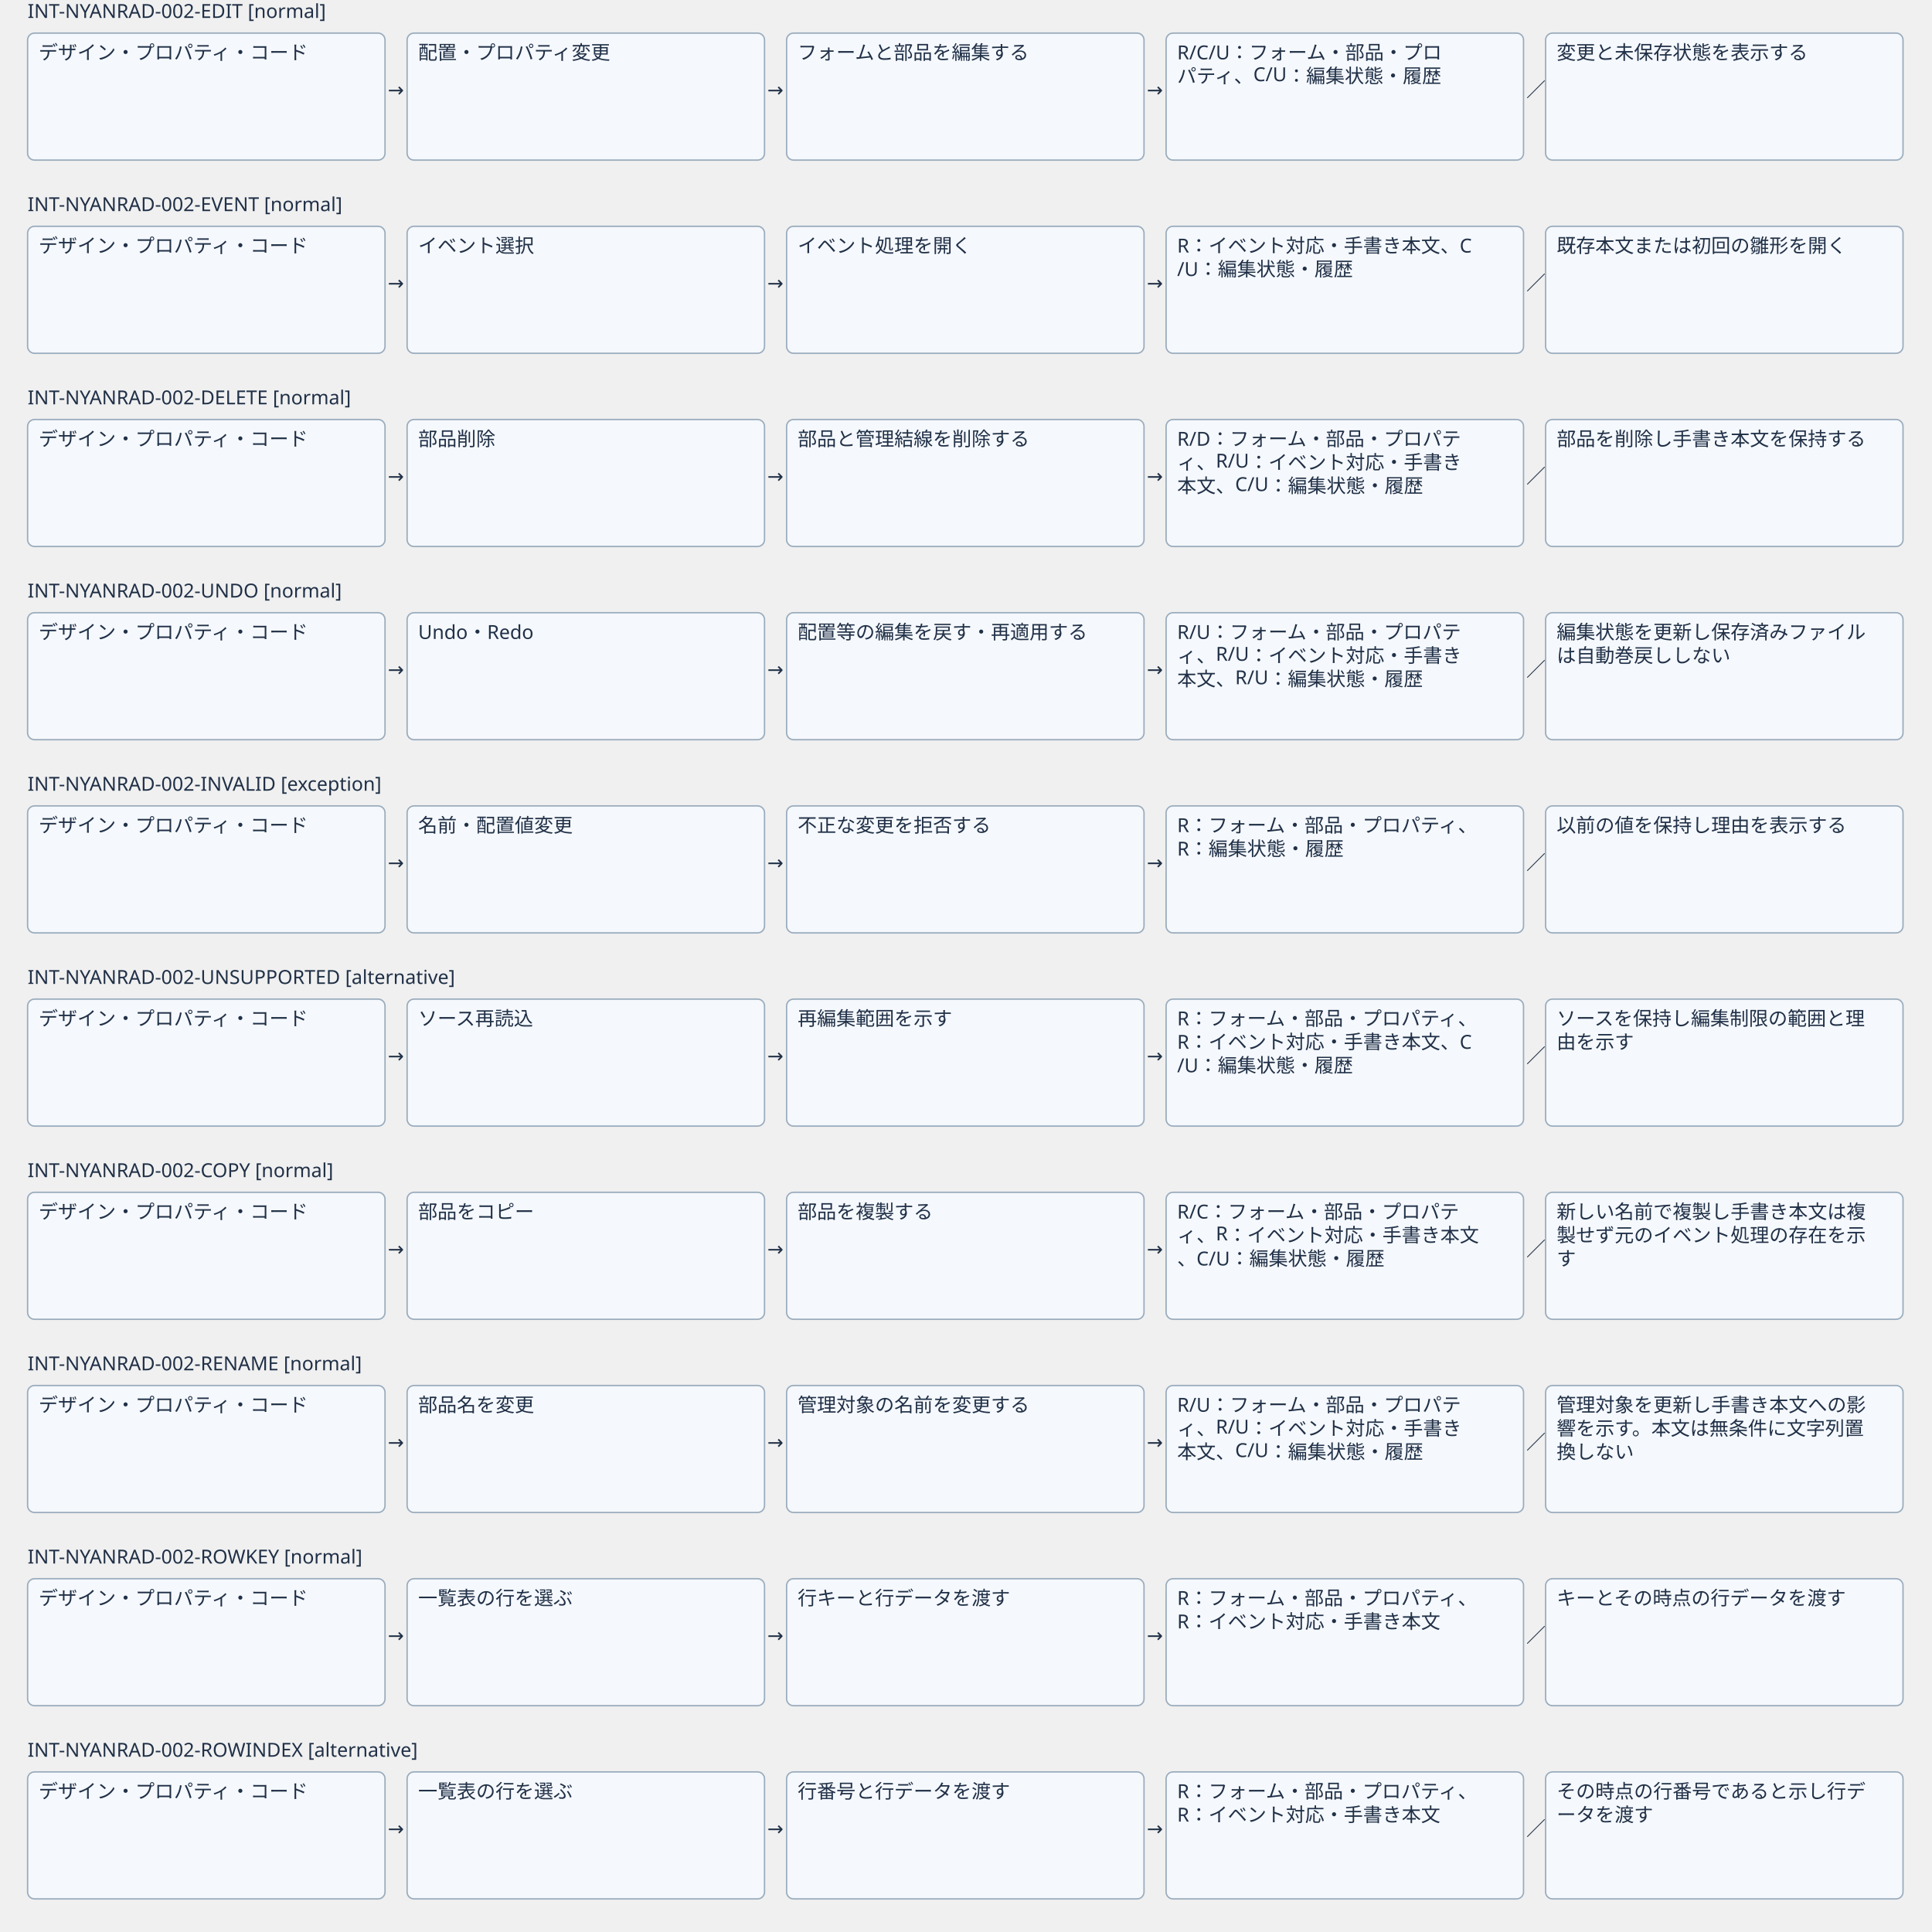
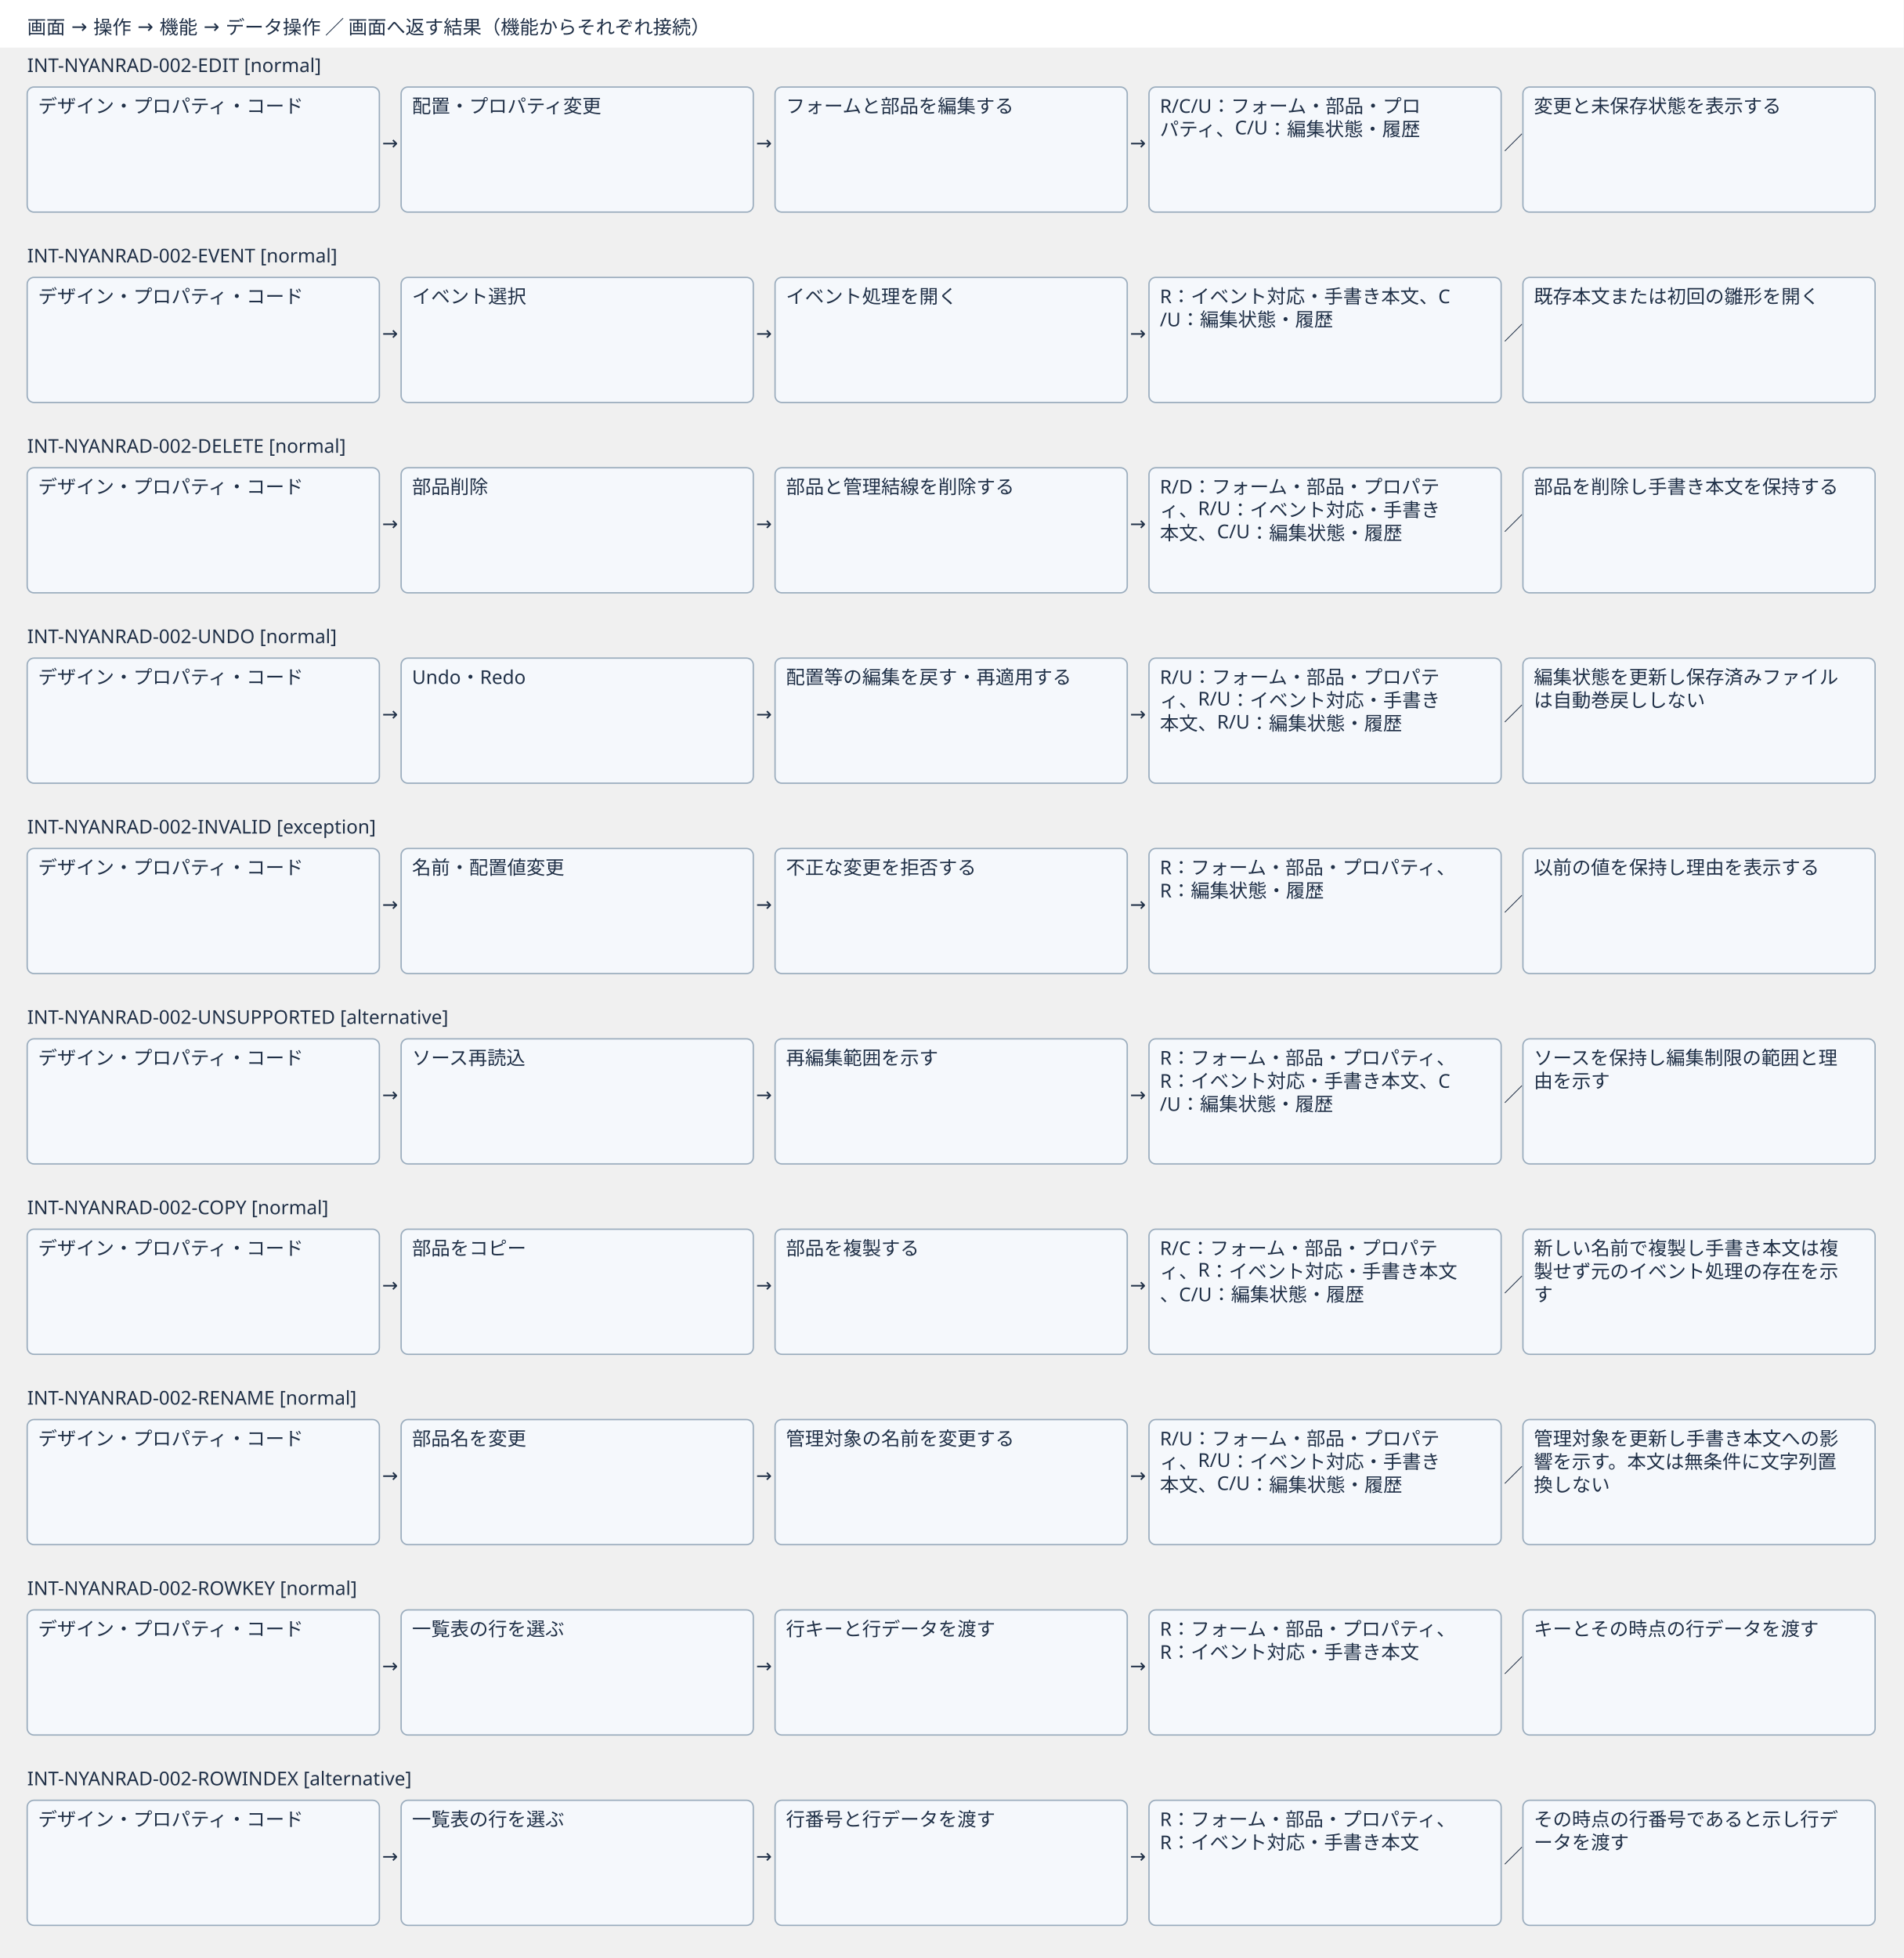
- <svg xmlns="http://www.w3.org/2000/svg" width="1400" height="1400" viewBox="0 90 1400 1400">
+ <svg xmlns="http://www.w3.org/2000/svg" width="1400" height="1440" viewBox="0 50 1400 1440">
  <style>text{font-family:system-ui,sans-serif;fill:#203047;font-size:14px}rect{stroke:#9aacbd;fill:#f5f8fc}.title{font-size:22px;font-weight:bold}</style>
  <text x="20" y="34" class="title">フォームと画面イベントを編集する — draft</text>
-   <text x="20" y="62">画面 → 操作 → 機能 → データ操作 ／ 画面へ返す結果（機能からそれぞれ接続）</text>
  <text x="20" y="103">INT-NYANRAD-002-EDIT [normal]</text>
  <rect x="20" y="114" width="259" height="92" rx="5" />
  <text x="28" y="133">デザイン・プロパティ・コード</text>
  <text x="281" y="160">→</text>
  <rect x="295" y="114" width="259" height="92" rx="5" />
  <text x="303" y="133">配置・プロパティ変更</text>
  <text x="556" y="160">→</text>
  <rect x="570" y="114" width="259" height="92" rx="5" />
  <text x="578" y="133">フォームと部品を編集する</text>
  <text x="831" y="160">→</text>
  <rect x="845" y="114" width="259" height="92" rx="5" />
  <text x="853" y="133">R/C/U：フォーム・部品・プロ</text>
  <text x="853" y="150">パティ、C/U：編集状態・履歴</text>
  <text x="1106" y="160">／</text>
  <rect x="1120" y="114" width="259" height="92" rx="5" />
  <text x="1128" y="133">変更と未保存状態を表示する</text>
  <text x="20" y="243">INT-NYANRAD-002-EVENT [normal]</text>
  <rect x="20" y="254" width="259" height="92" rx="5" />
  <text x="28" y="273">デザイン・プロパティ・コード</text>
  <text x="281" y="300">→</text>
  <rect x="295" y="254" width="259" height="92" rx="5" />
  <text x="303" y="273">イベント選択</text>
  <text x="556" y="300">→</text>
  <rect x="570" y="254" width="259" height="92" rx="5" />
  <text x="578" y="273">イベント処理を開く</text>
  <text x="831" y="300">→</text>
  <rect x="845" y="254" width="259" height="92" rx="5" />
  <text x="853" y="273">R：イベント対応・手書き本文、C</text>
  <text x="853" y="290">/U：編集状態・履歴</text>
  <text x="1106" y="300">／</text>
  <rect x="1120" y="254" width="259" height="92" rx="5" />
  <text x="1128" y="273">既存本文または初回の雛形を開く</text>
  <text x="20" y="383">INT-NYANRAD-002-DELETE [normal]</text>
  <rect x="20" y="394" width="259" height="92" rx="5" />
  <text x="28" y="413">デザイン・プロパティ・コード</text>
  <text x="281" y="440">→</text>
  <rect x="295" y="394" width="259" height="92" rx="5" />
  <text x="303" y="413">部品削除</text>
  <text x="556" y="440">→</text>
  <rect x="570" y="394" width="259" height="92" rx="5" />
  <text x="578" y="413">部品と管理結線を削除する</text>
  <text x="831" y="440">→</text>
  <rect x="845" y="394" width="259" height="92" rx="5" />
  <text x="853" y="413">R/D：フォーム・部品・プロパテ</text>
  <text x="853" y="430">ィ、R/U：イベント対応・手書き</text>
  <text x="853" y="447">本文、C/U：編集状態・履歴</text>
  <text x="1106" y="440">／</text>
  <rect x="1120" y="394" width="259" height="92" rx="5" />
  <text x="1128" y="413">部品を削除し手書き本文を保持する</text>
  <text x="20" y="523">INT-NYANRAD-002-UNDO [normal]</text>
  <rect x="20" y="534" width="259" height="92" rx="5" />
  <text x="28" y="553">デザイン・プロパティ・コード</text>
  <text x="281" y="580">→</text>
  <rect x="295" y="534" width="259" height="92" rx="5" />
  <text x="303" y="553">Undo・Redo</text>
  <text x="556" y="580">→</text>
  <rect x="570" y="534" width="259" height="92" rx="5" />
  <text x="578" y="553">配置等の編集を戻す・再適用する</text>
  <text x="831" y="580">→</text>
  <rect x="845" y="534" width="259" height="92" rx="5" />
  <text x="853" y="553">R/U：フォーム・部品・プロパテ</text>
  <text x="853" y="570">ィ、R/U：イベント対応・手書き</text>
  <text x="853" y="587">本文、R/U：編集状態・履歴</text>
  <text x="1106" y="580">／</text>
  <rect x="1120" y="534" width="259" height="92" rx="5" />
  <text x="1128" y="553">編集状態を更新し保存済みファイル</text>
  <text x="1128" y="570">は自動巻戻ししない</text>
  <text x="20" y="663">INT-NYANRAD-002-INVALID [exception]</text>
  <rect x="20" y="674" width="259" height="92" rx="5" />
  <text x="28" y="693">デザイン・プロパティ・コード</text>
  <text x="281" y="720">→</text>
  <rect x="295" y="674" width="259" height="92" rx="5" />
  <text x="303" y="693">名前・配置値変更</text>
  <text x="556" y="720">→</text>
  <rect x="570" y="674" width="259" height="92" rx="5" />
  <text x="578" y="693">不正な変更を拒否する</text>
  <text x="831" y="720">→</text>
  <rect x="845" y="674" width="259" height="92" rx="5" />
  <text x="853" y="693">R：フォーム・部品・プロパティ、</text>
  <text x="853" y="710">R：編集状態・履歴</text>
  <text x="1106" y="720">／</text>
  <rect x="1120" y="674" width="259" height="92" rx="5" />
  <text x="1128" y="693">以前の値を保持し理由を表示する</text>
  <text x="20" y="803">INT-NYANRAD-002-UNSUPPORTED [alternative]</text>
  <rect x="20" y="814" width="259" height="92" rx="5" />
  <text x="28" y="833">デザイン・プロパティ・コード</text>
  <text x="281" y="860">→</text>
  <rect x="295" y="814" width="259" height="92" rx="5" />
  <text x="303" y="833">ソース再読込</text>
  <text x="556" y="860">→</text>
  <rect x="570" y="814" width="259" height="92" rx="5" />
  <text x="578" y="833">再編集範囲を示す</text>
  <text x="831" y="860">→</text>
  <rect x="845" y="814" width="259" height="92" rx="5" />
  <text x="853" y="833">R：フォーム・部品・プロパティ、</text>
  <text x="853" y="850">R：イベント対応・手書き本文、C</text>
  <text x="853" y="867">/U：編集状態・履歴</text>
  <text x="1106" y="860">／</text>
  <rect x="1120" y="814" width="259" height="92" rx="5" />
  <text x="1128" y="833">ソースを保持し編集制限の範囲と理</text>
  <text x="1128" y="850">由を示す</text>
  <text x="20" y="943">INT-NYANRAD-002-COPY [normal]</text>
  <rect x="20" y="954" width="259" height="92" rx="5" />
  <text x="28" y="973">デザイン・プロパティ・コード</text>
  <text x="281" y="1000">→</text>
  <rect x="295" y="954" width="259" height="92" rx="5" />
  <text x="303" y="973">部品をコピー</text>
  <text x="556" y="1000">→</text>
  <rect x="570" y="954" width="259" height="92" rx="5" />
  <text x="578" y="973">部品を複製する</text>
  <text x="831" y="1000">→</text>
  <rect x="845" y="954" width="259" height="92" rx="5" />
  <text x="853" y="973">R/C：フォーム・部品・プロパテ</text>
  <text x="853" y="990">ィ、R：イベント対応・手書き本文</text>
  <text x="853" y="1007">、C/U：編集状態・履歴</text>
  <text x="1106" y="1000">／</text>
  <rect x="1120" y="954" width="259" height="92" rx="5" />
  <text x="1128" y="973">新しい名前で複製し手書き本文は複</text>
  <text x="1128" y="990">製せず元のイベント処理の存在を示</text>
  <text x="1128" y="1007">す</text>
  <text x="20" y="1083">INT-NYANRAD-002-RENAME [normal]</text>
  <rect x="20" y="1094" width="259" height="92" rx="5" />
  <text x="28" y="1113">デザイン・プロパティ・コード</text>
  <text x="281" y="1140">→</text>
  <rect x="295" y="1094" width="259" height="92" rx="5" />
  <text x="303" y="1113">部品名を変更</text>
  <text x="556" y="1140">→</text>
  <rect x="570" y="1094" width="259" height="92" rx="5" />
  <text x="578" y="1113">管理対象の名前を変更する</text>
  <text x="831" y="1140">→</text>
  <rect x="845" y="1094" width="259" height="92" rx="5" />
  <text x="853" y="1113">R/U：フォーム・部品・プロパテ</text>
  <text x="853" y="1130">ィ、R/U：イベント対応・手書き</text>
  <text x="853" y="1147">本文、C/U：編集状態・履歴</text>
  <text x="1106" y="1140">／</text>
  <rect x="1120" y="1094" width="259" height="92" rx="5" />
  <text x="1128" y="1113">管理対象を更新し手書き本文への影</text>
  <text x="1128" y="1130">響を示す。本文は無条件に文字列置</text>
  <text x="1128" y="1147">換しない</text>
  <text x="20" y="1223">INT-NYANRAD-002-ROWKEY [normal]</text>
  <rect x="20" y="1234" width="259" height="92" rx="5" />
  <text x="28" y="1253">デザイン・プロパティ・コード</text>
  <text x="281" y="1280">→</text>
  <rect x="295" y="1234" width="259" height="92" rx="5" />
  <text x="303" y="1253">一覧表の行を選ぶ</text>
  <text x="556" y="1280">→</text>
  <rect x="570" y="1234" width="259" height="92" rx="5" />
  <text x="578" y="1253">行キーと行データを渡す</text>
  <text x="831" y="1280">→</text>
  <rect x="845" y="1234" width="259" height="92" rx="5" />
  <text x="853" y="1253">R：フォーム・部品・プロパティ、</text>
  <text x="853" y="1270">R：イベント対応・手書き本文</text>
  <text x="1106" y="1280">／</text>
  <rect x="1120" y="1234" width="259" height="92" rx="5" />
  <text x="1128" y="1253">キーとその時点の行データを渡す</text>
  <text x="20" y="1363">INT-NYANRAD-002-ROWINDEX [alternative]</text>
  <rect x="20" y="1374" width="259" height="92" rx="5" />
  <text x="28" y="1393">デザイン・プロパティ・コード</text>
  <text x="281" y="1420">→</text>
  <rect x="295" y="1374" width="259" height="92" rx="5" />
  <text x="303" y="1393">一覧表の行を選ぶ</text>
  <text x="556" y="1420">→</text>
  <rect x="570" y="1374" width="259" height="92" rx="5" />
  <text x="578" y="1393">行番号と行データを渡す</text>
  <text x="831" y="1420">→</text>
  <rect x="845" y="1374" width="259" height="92" rx="5" />
  <text x="853" y="1393">R：フォーム・部品・プロパティ、</text>
  <text x="853" y="1410">R：イベント対応・手書き本文</text>
  <text x="1106" y="1420">／</text>
  <rect x="1120" y="1374" width="259" height="92" rx="5" />
  <text x="1128" y="1393">その時点の行番号であると示し行デ</text>
  <text x="1128" y="1410">ータを渡す</text>
  <text x="20" y="1503">INT-NYANRAD-002-ROWDUP [exception]</text>
  <rect x="20" y="1514" width="259" height="92" rx="5" />
  <text x="28" y="1533">デザイン・プロパティ・コード</text>
  <text x="281" y="1560">→</text>
  <rect x="295" y="1514" width="259" height="92" rx="5" />
  <text x="303" y="1533">一覧表の行を選ぶ</text>
  <text x="556" y="1560">→</text>
  <rect x="570" y="1514" width="259" height="92" rx="5" />
  <text x="578" y="1533">曖昧な行キーを拒否する</text>
  <text x="831" y="1560">→</text>
  <rect x="845" y="1514" width="259" height="92" rx="5" />
  <text x="853" y="1533">R：フォーム・部品・プロパティ</text>
  <text x="1106" y="1560">／</text>
  <rect x="1120" y="1514" width="259" height="92" rx="5" />
  <text x="1128" y="1533">問題を示し曖昧な結果を渡さない</text>
  <text x="20" y="1643">INT-NYANRAD-002-ROWRELOAD [normal]</text>
  <rect x="20" y="1654" width="259" height="92" rx="5" />
  <text x="28" y="1673">デザイン・プロパティ・コード</text>
  <text x="281" y="1700">→</text>
  <rect x="295" y="1654" width="259" height="92" rx="5" />
  <text x="303" y="1673">一覧表を再読込</text>
  <text x="556" y="1700">→</text>
  <rect x="570" y="1654" width="259" height="92" rx="5" />
  <text x="578" y="1673">再読込時の行選択を解除する</text>
  <text x="831" y="1700">→</text>
  <rect x="845" y="1654" width="259" height="92" rx="5" />
  <text x="853" y="1673">R/U：フォーム・部品・プロパテ</text>
  <text x="853" y="1690">ィ</text>
  <text x="1106" y="1700">／</text>
  <rect x="1120" y="1654" width="259" height="92" rx="5" />
  <text x="1128" y="1673">更新前の行選択を解除する</text>
  <text x="20" y="1783">INT-NYANRAD-002-CLIP [alternative]</text>
  <rect x="20" y="1794" width="259" height="92" rx="5" />
  <text x="28" y="1813">デザイン・プロパティ・コード</text>
  <text x="281" y="1840">→</text>
  <rect x="295" y="1794" width="259" height="92" rx="5" />
  <text x="303" y="1813">フォーム外にはみ出す</text>
  <text x="556" y="1840">→</text>
  <rect x="570" y="1794" width="259" height="92" rx="5" />
  <text x="578" y="1813">はみ出した部品を警告する</text>
  <text x="831" y="1840">→</text>
  <rect x="845" y="1794" width="259" height="92" rx="5" />
  <text x="853" y="1813">R/U：フォーム・部品・プロパテ</text>
  <text x="853" y="1830">ィ、C/U：編集状態・履歴</text>
  <text x="1106" y="1840">／</text>
  <rect x="1120" y="1794" width="259" height="92" rx="5" />
  <text x="1128" y="1813">警告し部品を自動移動・縮小・削除</text>
  <text x="1128" y="1830">しない</text>
  <text x="20" y="1923">INT-NYANRAD-002-UNDODELETE [normal]</text>
  <rect x="20" y="1934" width="259" height="92" rx="5" />
  <text x="28" y="1953">デザイン・プロパティ・コード</text>
  <text x="281" y="1980">→</text>
  <rect x="295" y="1934" width="259" height="92" rx="5" />
  <text x="303" y="1953">部品削除を元に戻す</text>
  <text x="556" y="1980">→</text>
  <rect x="570" y="1934" width="259" height="92" rx="5" />
  <text x="578" y="1953">削除した部品と結線を戻す</text>
  <text x="831" y="1980">→</text>
  <rect x="845" y="1934" width="259" height="92" rx="5" />
  <text x="853" y="1953">R/C：フォーム・部品・プロパテ</text>
  <text x="853" y="1970">ィ、R/U：イベント対応・手書き</text>
  <text x="853" y="1987">本文、R/U：編集状態・履歴</text>
  <text x="1106" y="1980">／</text>
  <rect x="1120" y="1934" width="259" height="92" rx="5" />
  <text x="1128" y="1953">部品と管理結線を戻し残る手書き本</text>
  <text x="1128" y="1970">文を二重生成しない</text>
  <text x="20" y="2063">INT-NYANRAD-002-UNDOAFTERSAVE [alternative]</text>
  <rect x="20" y="2074" width="259" height="92" rx="5" />
  <text x="28" y="2093">デザイン・プロパティ・コード</text>
  <text x="281" y="2120">→</text>
  <rect x="295" y="2074" width="259" height="92" rx="5" />
  <text x="303" y="2093">保存後にUndo</text>
  <text x="556" y="2120">→</text>
  <rect x="570" y="2074" width="259" height="92" rx="5" />
  <text x="578" y="2093">保存後の編集を元に戻す</text>
  <text x="831" y="2120">→</text>
  <rect x="845" y="2074" width="259" height="92" rx="5" />
  <text x="853" y="2093">R/U：フォーム・部品・プロパテ</text>
  <text x="853" y="2110">ィ、R/U：編集状態・履歴</text>
  <text x="1106" y="2120">／</text>
  <rect x="1120" y="2074" width="259" height="92" rx="5" />
  <text x="1128" y="2093">編集内容を戻して未保存と示し保存</text>
  <text x="1128" y="2110">済みファイルを巻き戻さない</text>
  <text x="20" y="2203">INT-NYANRAD-002-ALIGN [normal]</text>
  <rect x="20" y="2214" width="259" height="92" rx="5" />
  <text x="28" y="2233">デザイン・プロパティ・コード</text>
  <text x="281" y="2260">→</text>
  <rect x="295" y="2214" width="259" height="92" rx="5" />
  <text x="303" y="2233">部品を整列</text>
  <text x="556" y="2260">→</text>
  <rect x="570" y="2214" width="259" height="92" rx="5" />
  <text x="578" y="2233">選択部品を整列する</text>
  <text x="831" y="2260">→</text>
  <rect x="845" y="2214" width="259" height="92" rx="5" />
  <text x="853" y="2233">R/U：フォーム・部品・プロパテ</text>
  <text x="853" y="2250">ィ、C/U：編集状態・履歴</text>
  <text x="1106" y="2260">／</text>
  <rect x="1120" y="2214" width="259" height="92" rx="5" />
  <text x="1128" y="2233">配置を反映しUndo対象とする</text>
  <text x="20" y="2343">INT-NYANRAD-002-FORMADD [normal]</text>
  <rect x="20" y="2354" width="259" height="92" rx="5" />
  <text x="28" y="2373">デザイン・プロパティ・コード</text>
  <text x="281" y="2400">→</text>
  <rect x="295" y="2354" width="259" height="92" rx="5" />
  <text x="303" y="2373">フォームを追加</text>
  <text x="556" y="2400">→</text>
  <rect x="570" y="2354" width="259" height="92" rx="5" />
  <text x="578" y="2373">フォームを追加する</text>
  <text x="831" y="2400">→</text>
  <rect x="845" y="2354" width="259" height="92" rx="5" />
  <text x="853" y="2373">R/C：フォーム・部品・プロパテ</text>
  <text x="853" y="2390">ィ、C/U：編集状態・履歴</text>
  <text x="1106" y="2400">／</text>
  <rect x="1120" y="2354" width="259" height="92" rx="5" />
  <text x="1128" y="2373">フォームを追加し一覧に表示する</text>
  <text x="20" y="2483">INT-NYANRAD-002-FORMSWITCH [normal]</text>
  <rect x="20" y="2494" width="259" height="92" rx="5" />
  <text x="28" y="2513">デザイン・プロパティ・コード</text>
  <text x="281" y="2540">→</text>
  <rect x="295" y="2494" width="259" height="92" rx="5" />
  <text x="303" y="2513">フォームを切り替える</text>
  <text x="556" y="2540">→</text>
  <rect x="570" y="2494" width="259" height="92" rx="5" />
  <text x="578" y="2513">選択したフォームを表示する</text>
  <text x="831" y="2540">→</text>
  <rect x="845" y="2494" width="259" height="92" rx="5" />
  <text x="853" y="2513">R：フォーム・部品・プロパティ、</text>
  <text x="853" y="2530">R/U：編集状態・履歴</text>
  <text x="1106" y="2540">／</text>
  <rect x="1120" y="2494" width="259" height="92" rx="5" />
  <text x="1128" y="2513">選択したフォームを表示する</text>
+   <rect x="0" y="50" width="1400" height="35" style="fill:white;stroke:none" />
+   <text x="20" y="75">画面 → 操作 → 機能 → データ操作 ／ 画面へ返す結果（機能からそれぞれ接続）</text>
</svg>
